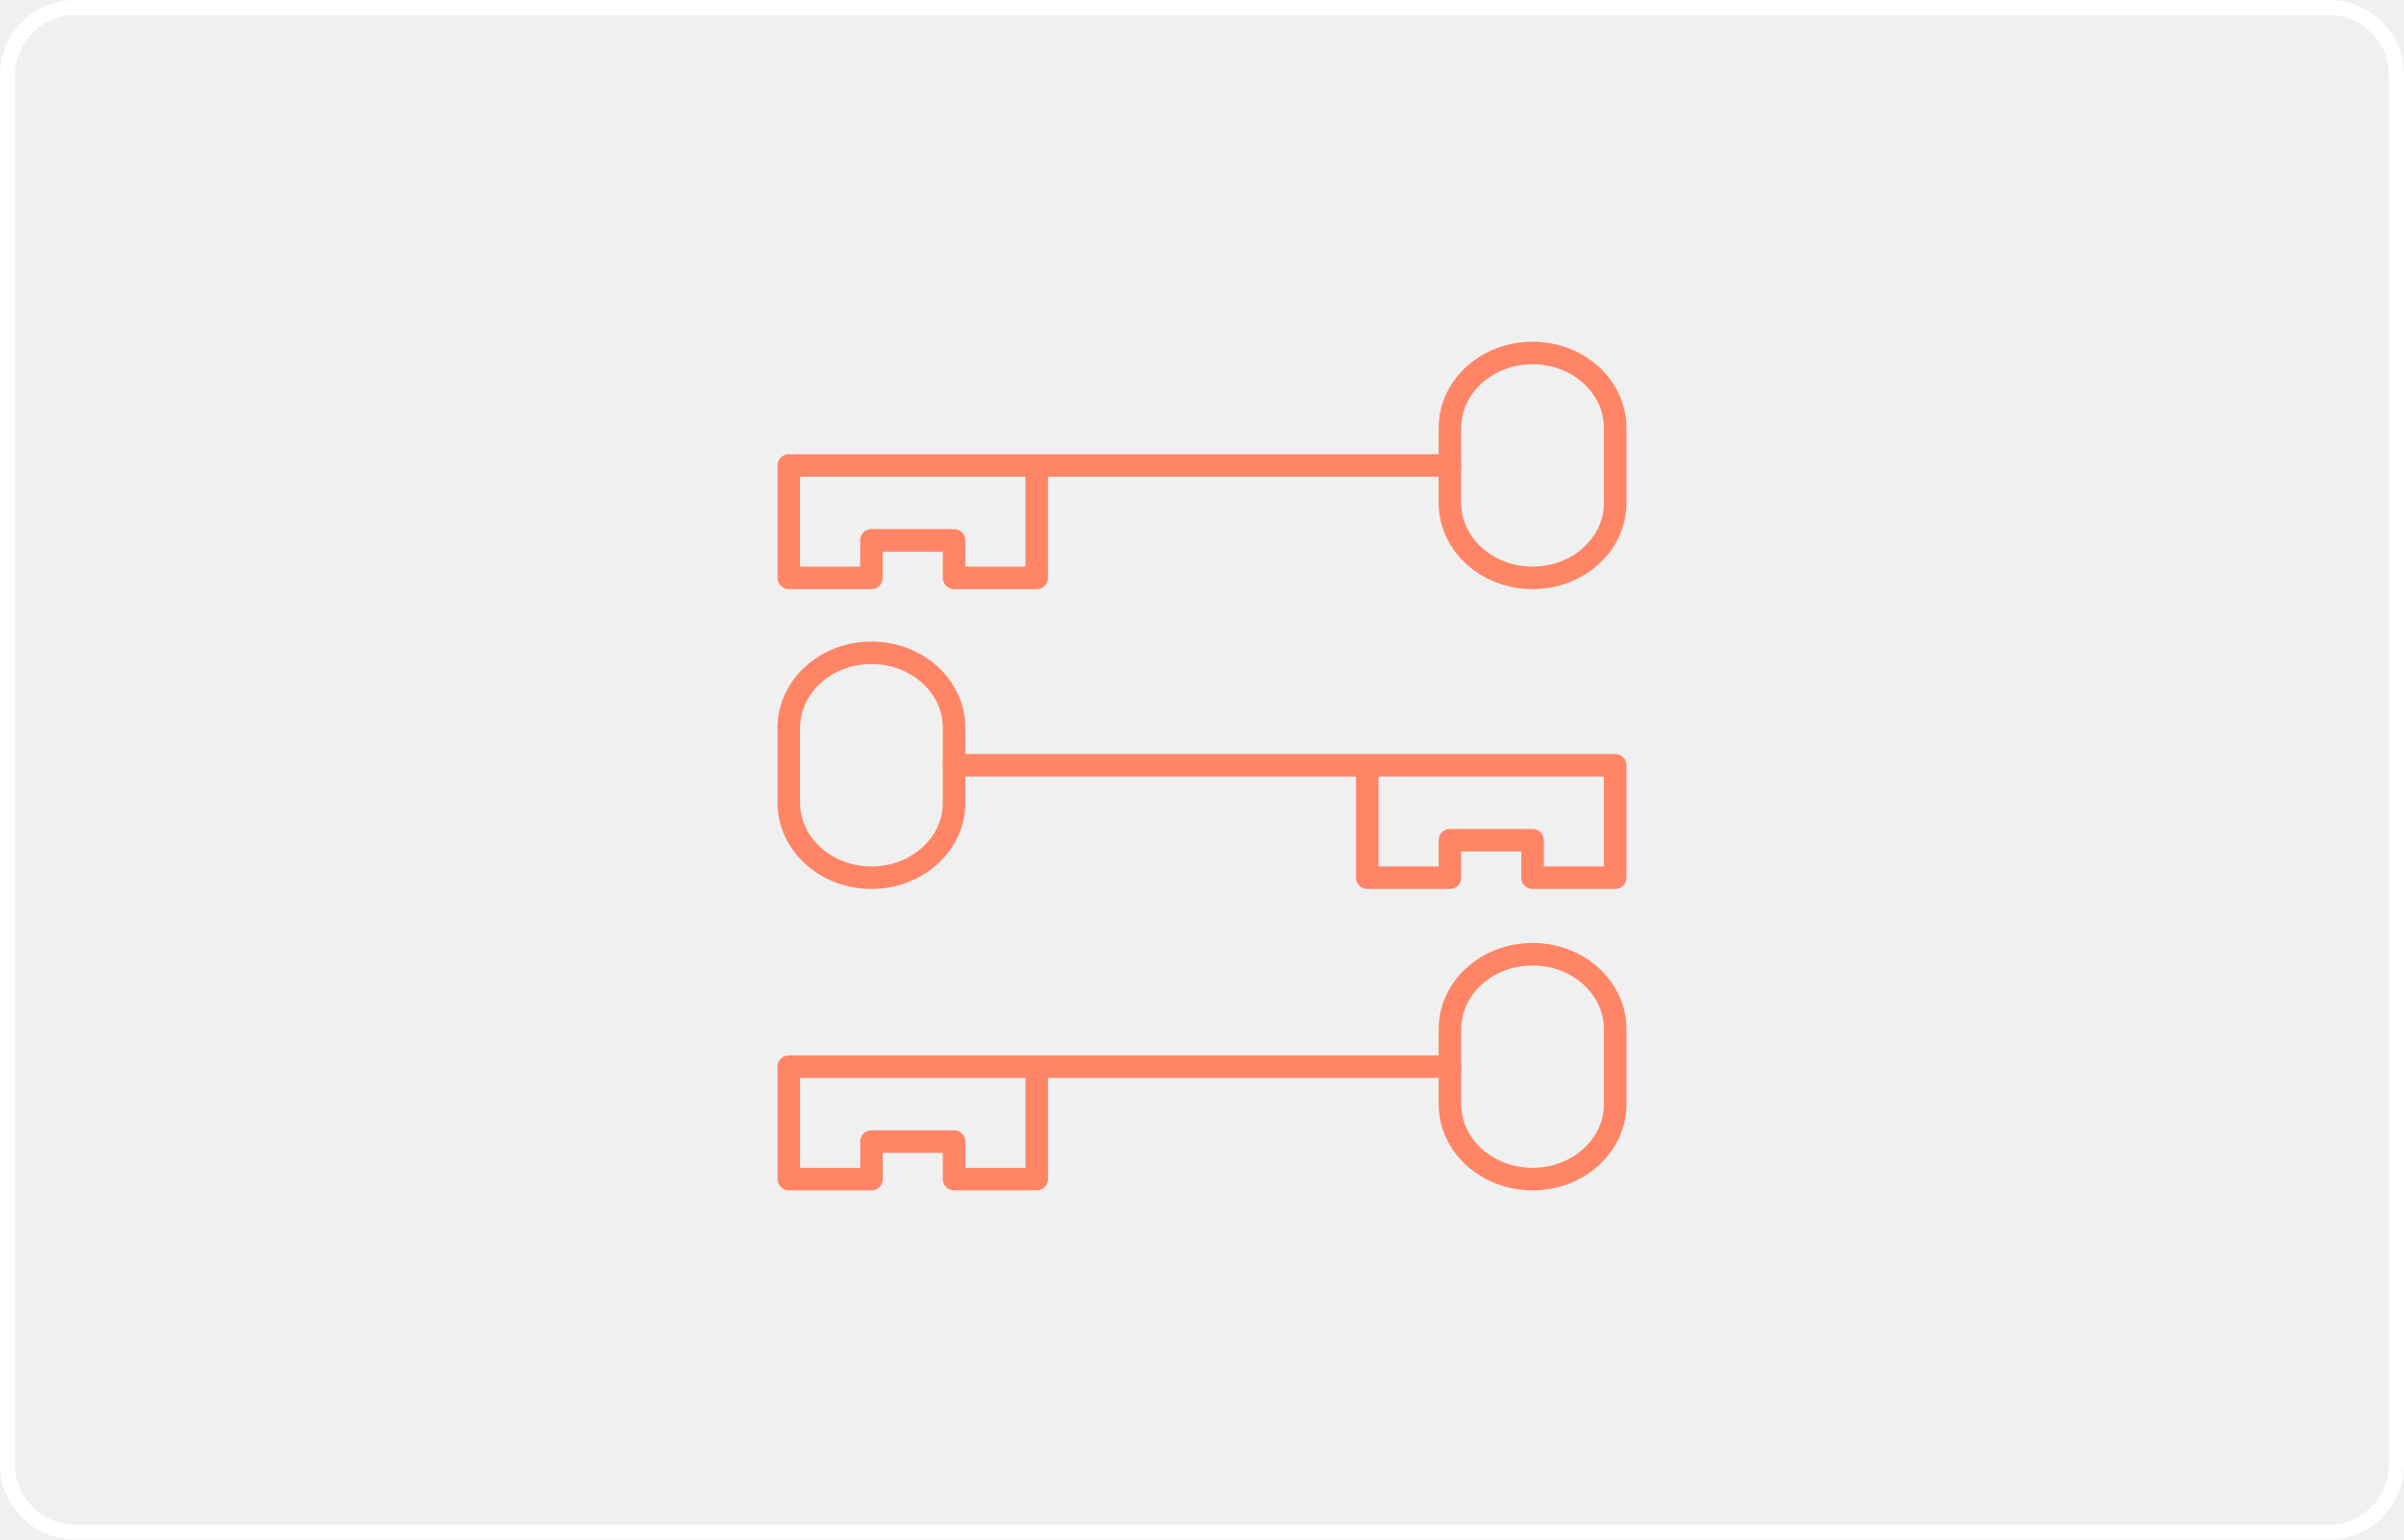
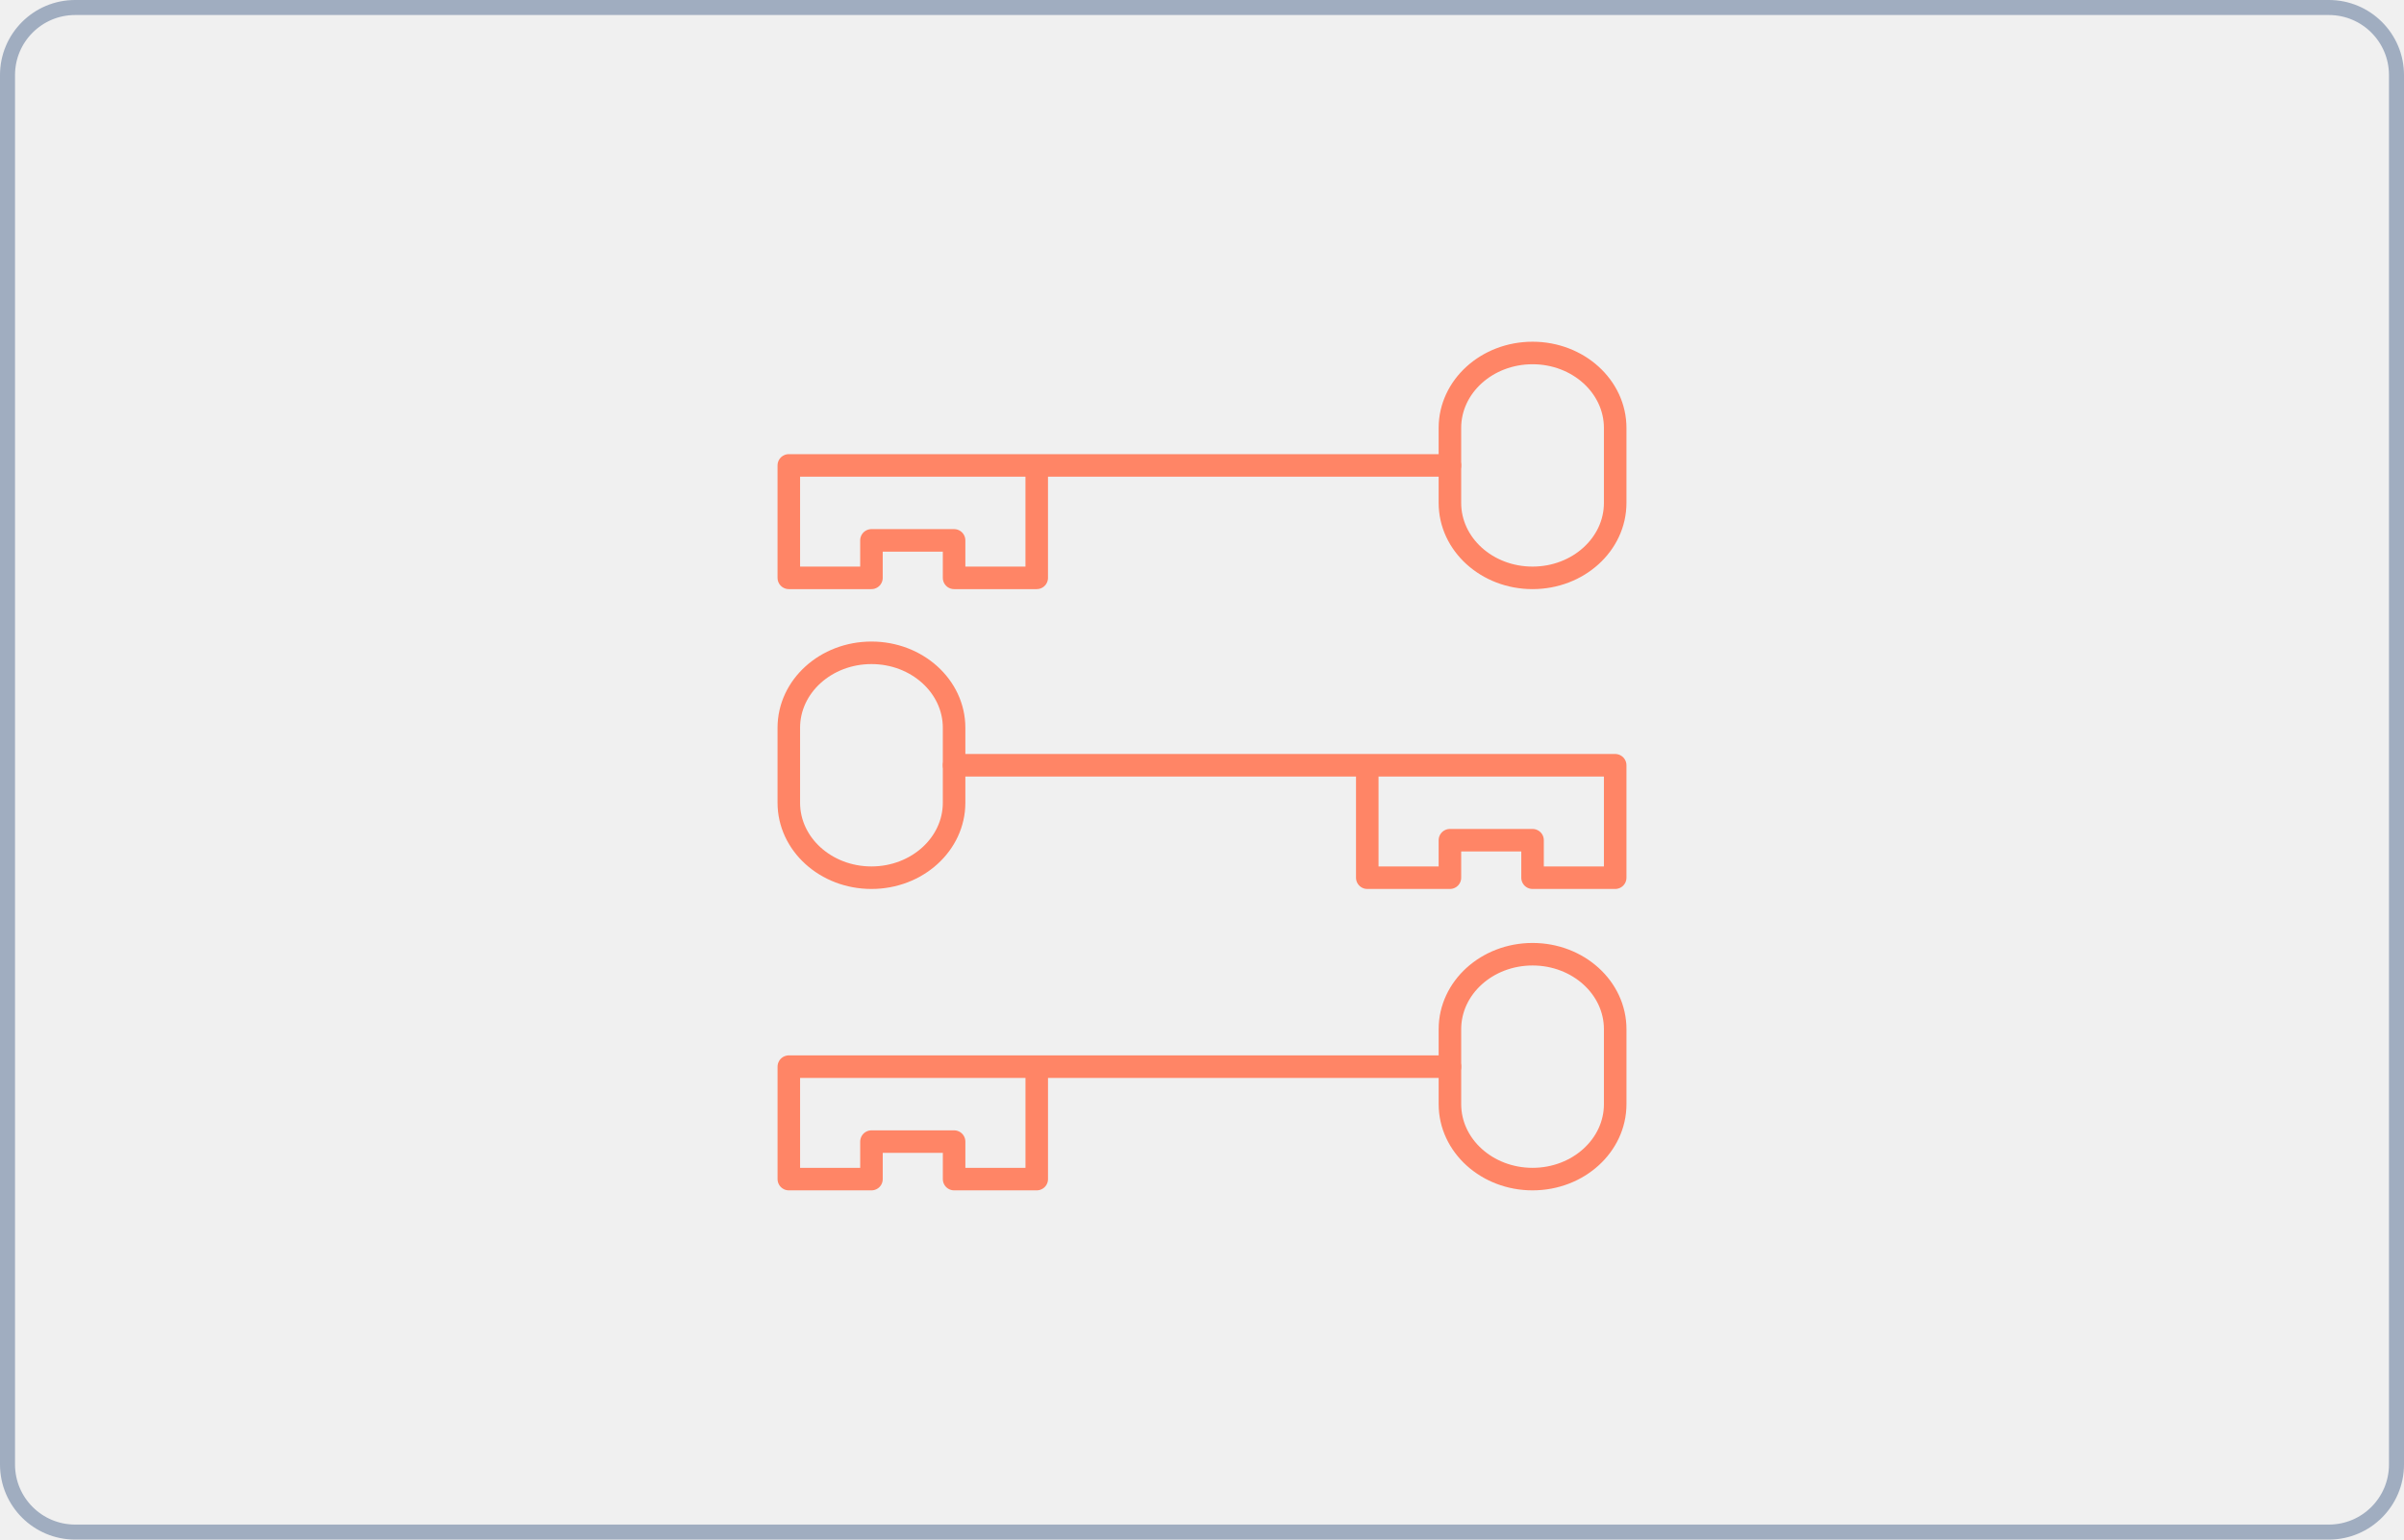
<svg xmlns="http://www.w3.org/2000/svg" width="320" height="205" viewBox="0 0 320 205" fill="none">
-   <rect x="1" y="1" width="318" height="203" rx="9" stroke="white" stroke-width="2" />
+   <rect x="1" y="1" width="318" height="203" rx="9" stroke="#A0ADC0" stroke-width="2" />
  <path d="M127 106.886V96.905C127 91.393 122.075 86.924 116 86.924C109.925 86.924 105 91.393 105 96.905V106.886C105 112.399 109.925 116.868 116 116.868C122.075 116.868 127 112.399 127 106.886Z" stroke="#FF8566" stroke-width="3" stroke-linejoin="round" />
  <path fill-rule="evenodd" clip-rule="evenodd" d="M127 101.896H215V116.868H204V111.877H193V116.868H182V101.896H127Z" stroke="#FF8566" stroke-width="3" stroke-linejoin="round" />
  <path d="M193 66.962V56.981C193 51.469 197.925 47 204 47C210.075 47 215 51.469 215 56.981V66.962C215 72.475 210.075 76.943 204 76.943C197.925 76.943 193 72.475 193 66.962Z" stroke="#FF8566" stroke-width="3" stroke-linejoin="round" />
  <path fill-rule="evenodd" clip-rule="evenodd" d="M193 61.972H105V76.943H116V71.953H127V76.943H138V61.972H193Z" stroke="#FF8566" stroke-width="3" stroke-linejoin="round" />
  <path d="M193.002 147.019V137.038C193.002 131.525 197.926 127.057 204.001 127.057C210.077 127.057 215.001 131.525 215.001 137.038V147.019C215.001 152.531 210.077 157 204.001 157C197.926 157 193.002 152.531 193.002 147.019Z" stroke="#FF8566" stroke-width="3" stroke-linejoin="round" />
  <path fill-rule="evenodd" clip-rule="evenodd" d="M193.002 142.028H105.002V157H116.002V152.009H127.002V157H138.002V142.028H193.002Z" stroke="#FF8566" stroke-width="3" stroke-linejoin="round" />
</svg>
